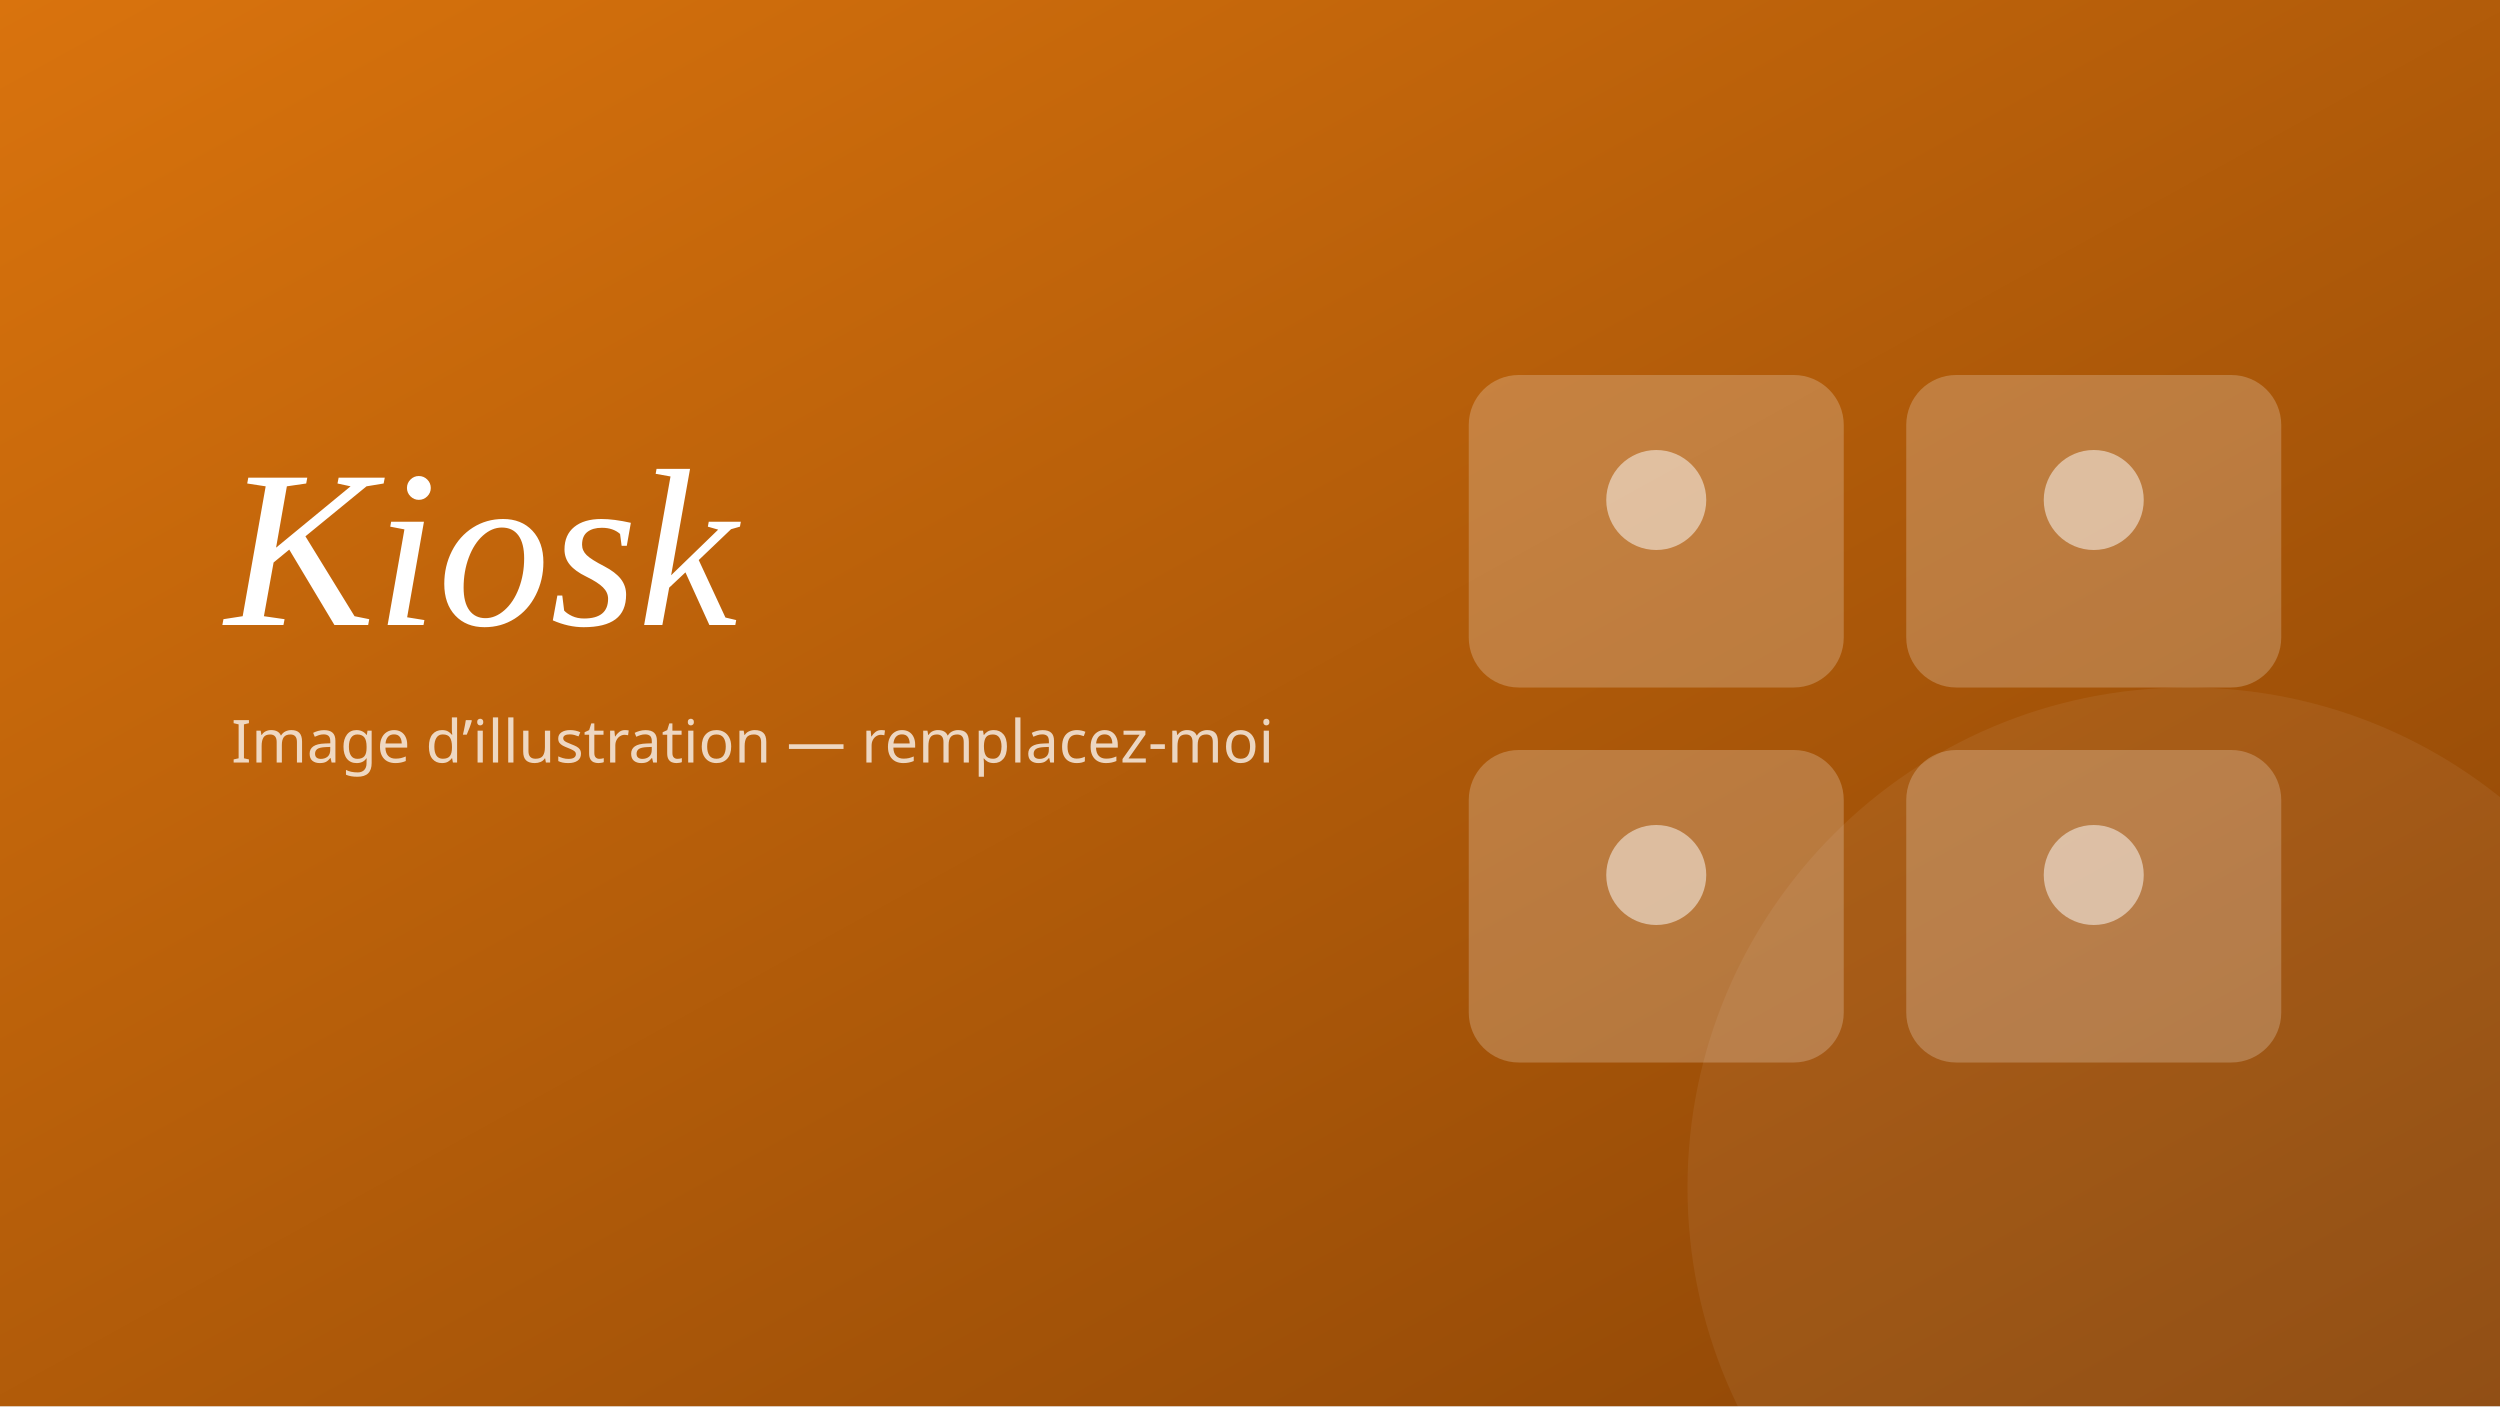
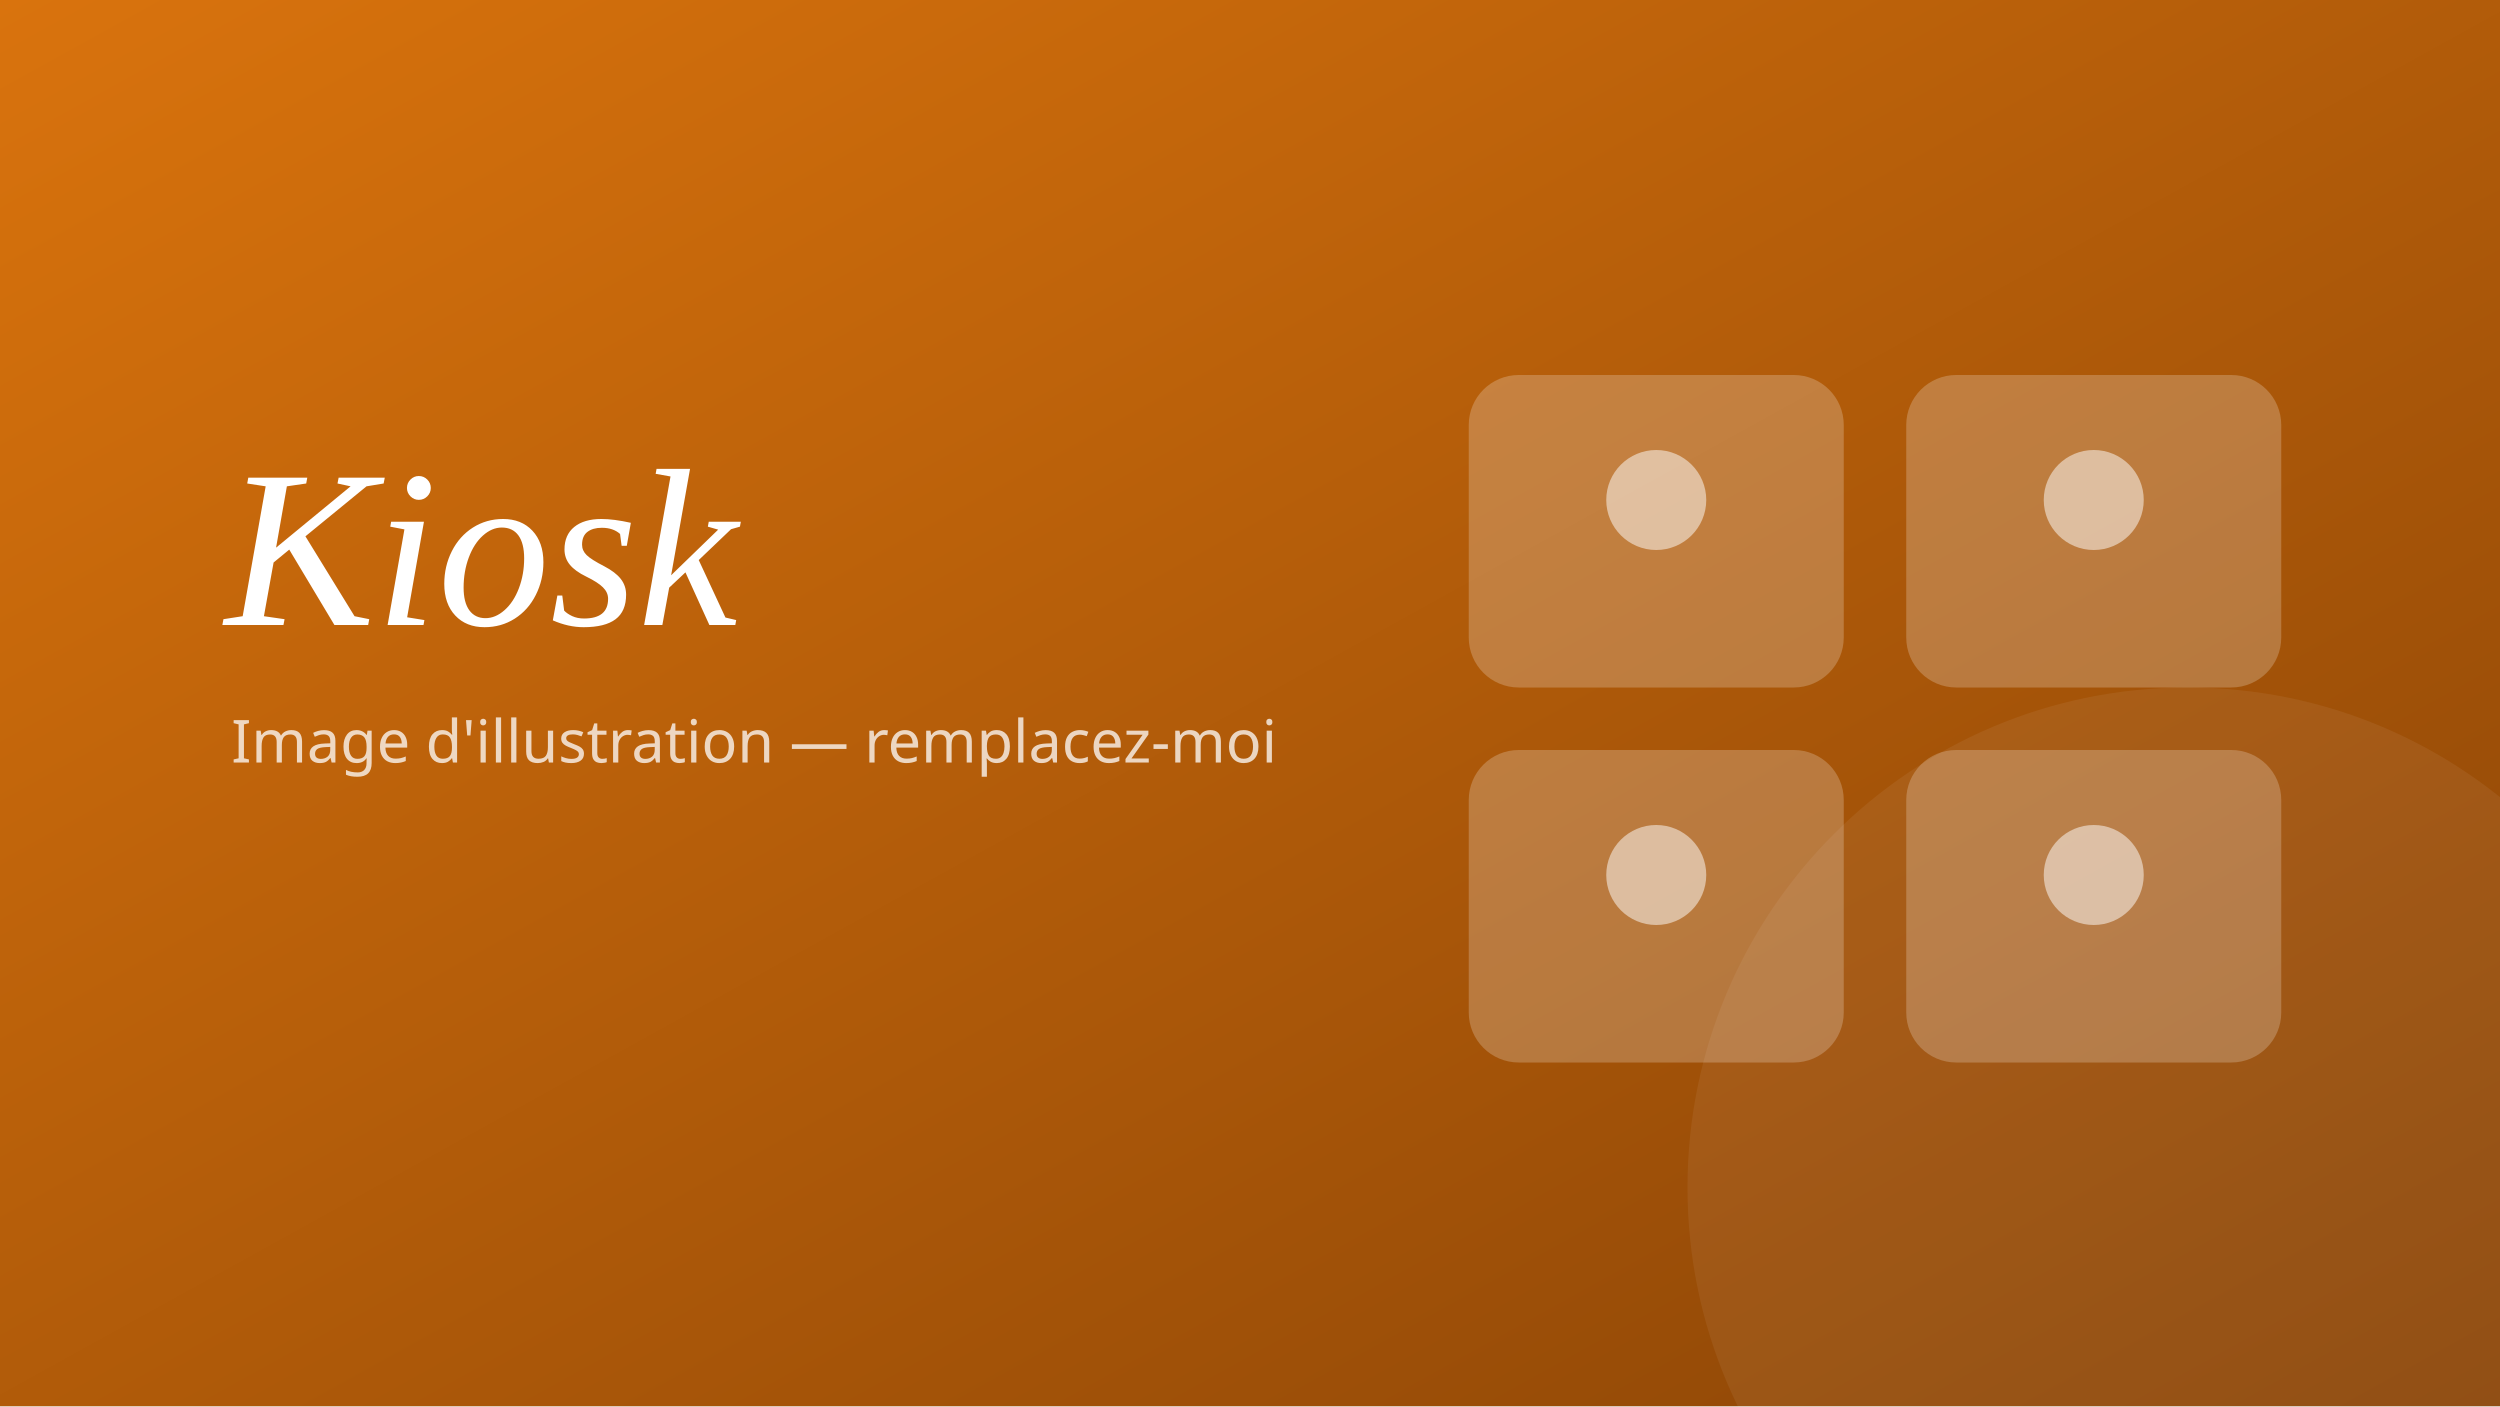
<svg xmlns="http://www.w3.org/2000/svg" viewBox="0 0 800 450" role="img" aria-label="Kiosk — marketplace locale">
  <defs>
    <linearGradient id="bg" x1="0" y1="0" x2="1" y2="1">
      <stop offset="0%" stop-color="#d9730d" />
      <stop offset="100%" stop-color="#8a4406" />
    </linearGradient>
  </defs>
  <rect width="800" height="450" fill="url(#bg)" />
  <circle cx="700" cy="380" r="160" fill="#ffffff" opacity="0.06" />
  <g fill="#ffffff" opacity="0.22">
    <rect x="470" y="120" width="120" height="100" rx="16" />
    <rect x="610" y="120" width="120" height="100" rx="16" />
    <rect x="470" y="240" width="120" height="100" rx="16" />
    <rect x="610" y="240" width="120" height="100" rx="16" />
  </g>
  <g fill="#ffffff" opacity="0.5">
    <circle cx="530" cy="160" r="16" />
    <circle cx="670" cy="160" r="16" />
    <circle cx="530" cy="280" r="16" />
    <circle cx="670" cy="280" r="16" />
  </g>
  <text x="72" y="200" font-family="Georgia, 'Times New Roman', serif" font-style="italic" font-size="72" fill="#ffffff">Kiosk</text>
-   <text x="74" y="244" font-family="system-ui, sans-serif" font-size="19" fill="#ffffff" opacity="0.75">Image d’illustration — remplacez-moi</text>
+   <text x="74" y="244" font-family="system-ui, sans-serif" font-size="19" fill="#ffffff" opacity="0.75">Image d'illustration — remplacez-moi</text>
</svg>
